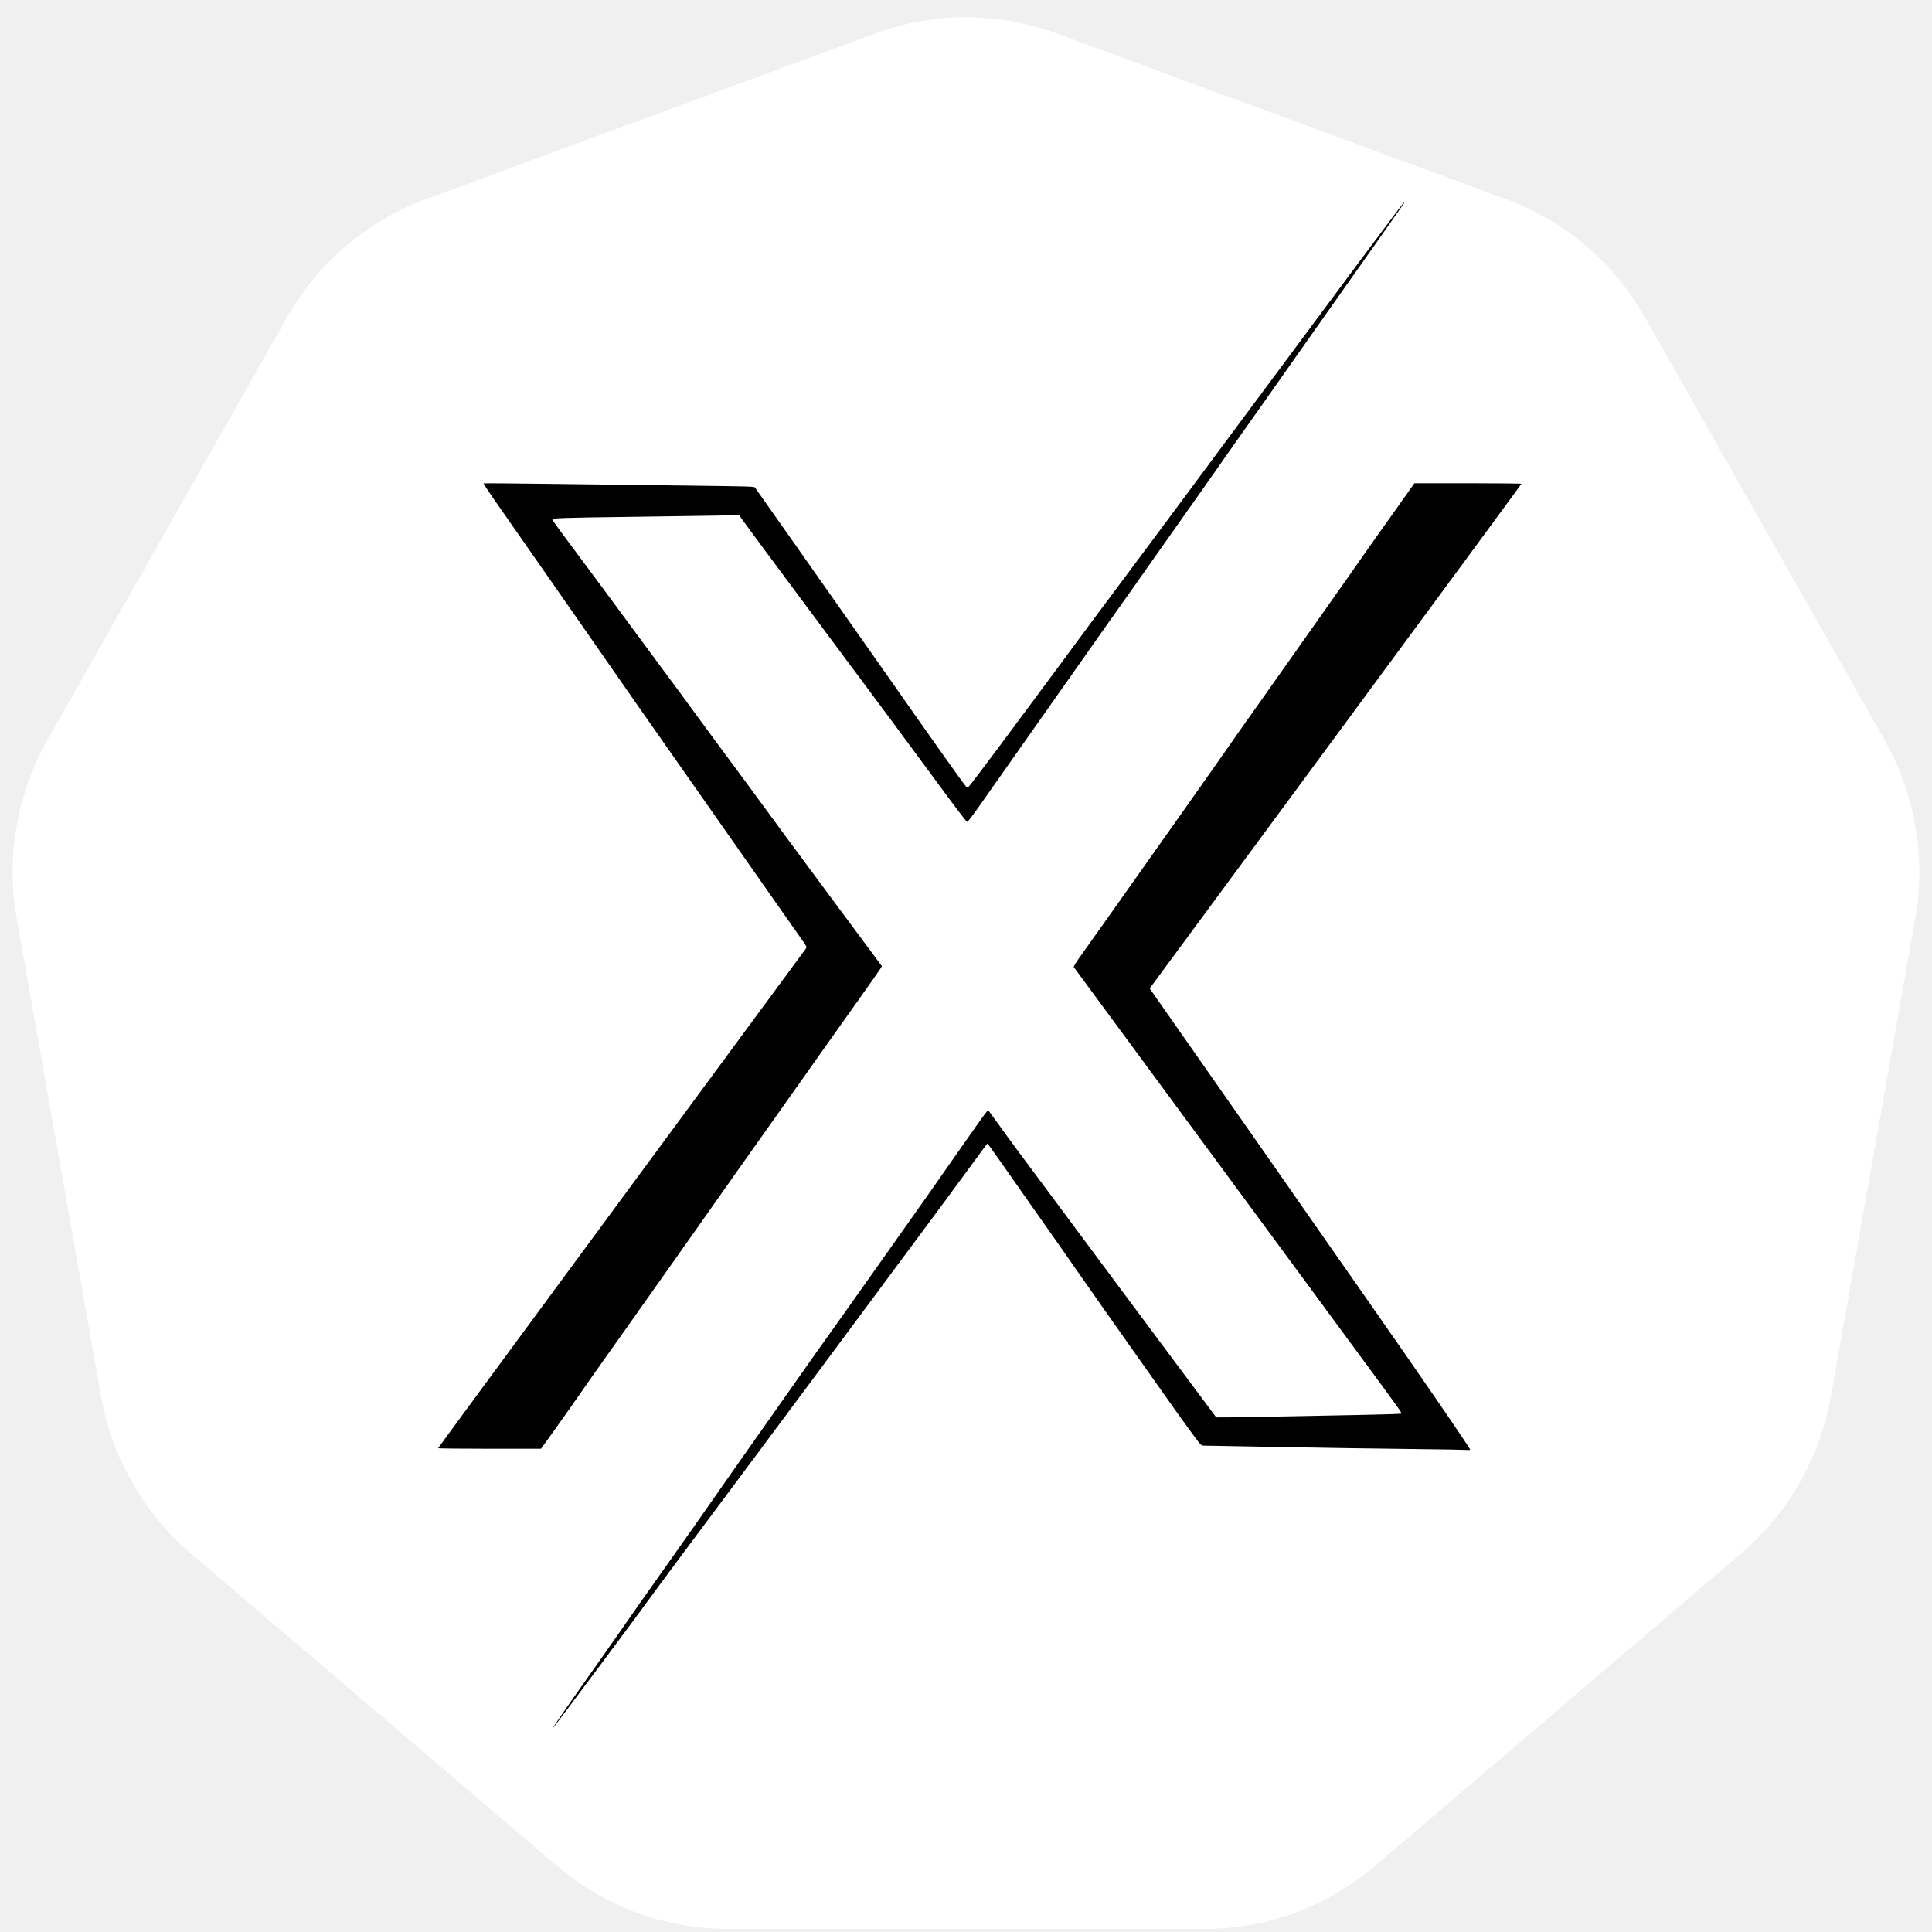
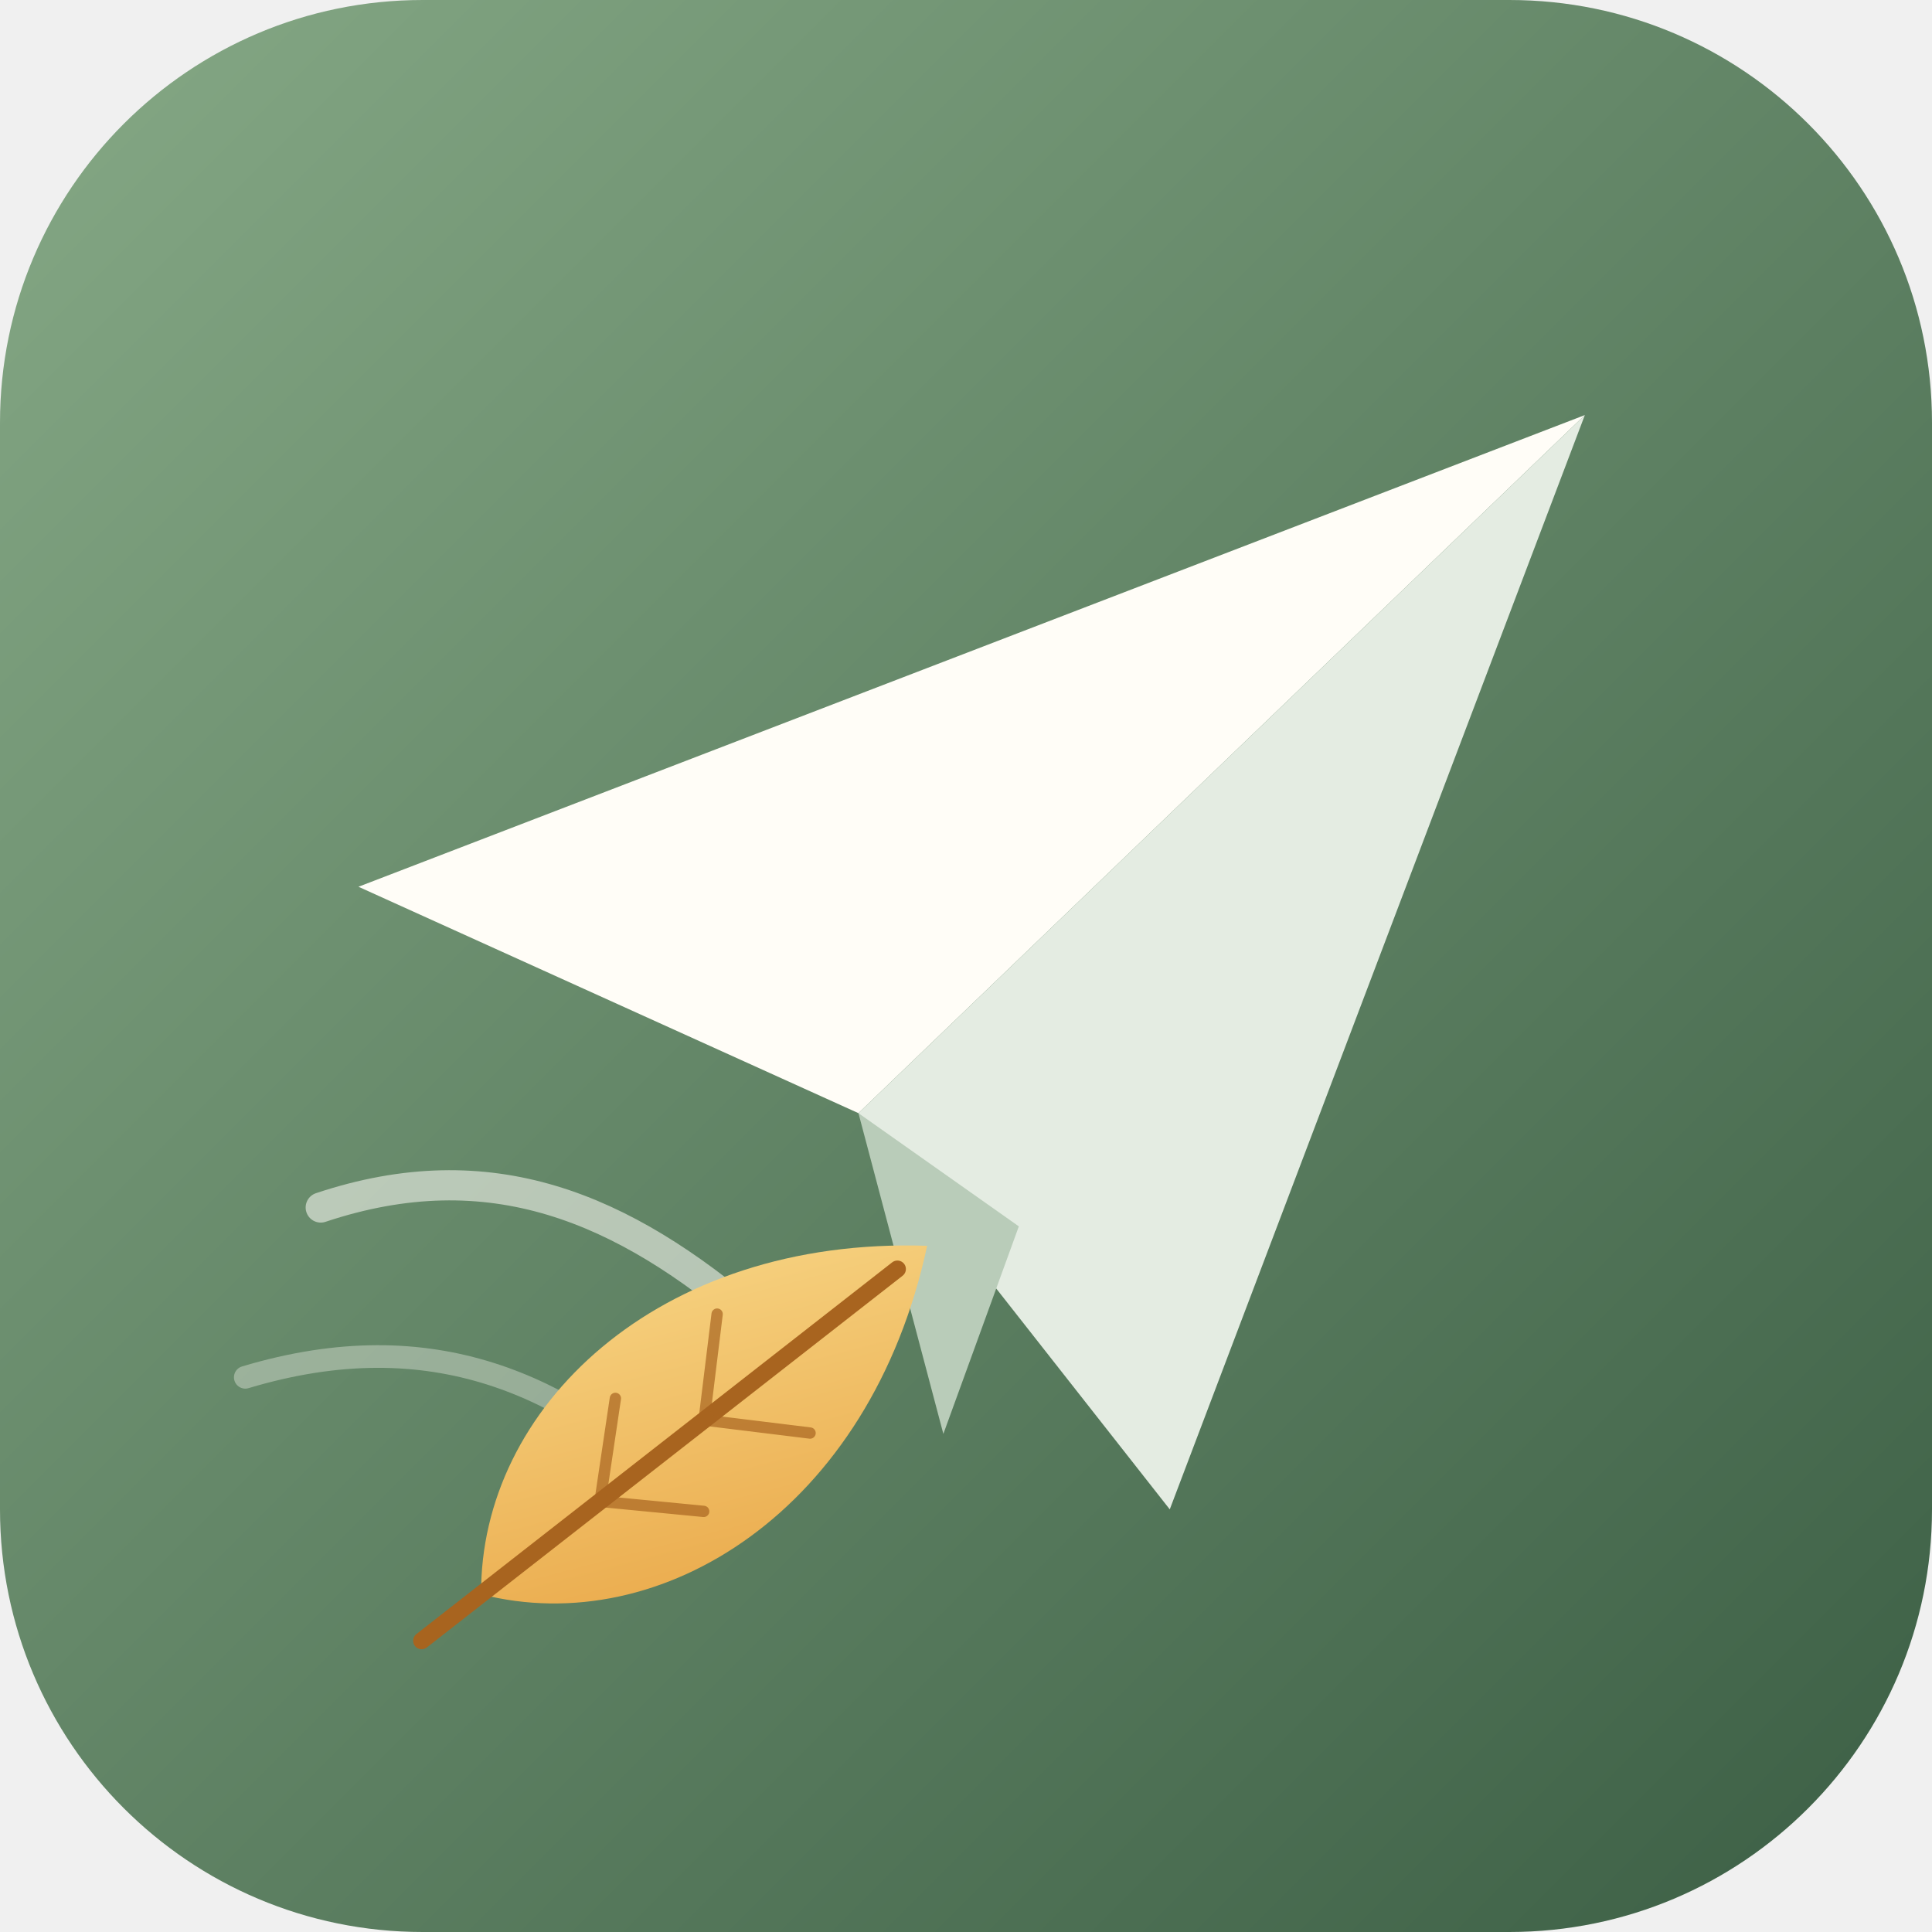
- <svg xmlns="http://www.w3.org/2000/svg" version="1.1" width="2000" height="2000">
-   <svg version="1.1" width="2000" height="2000">
-     <svg width="2000" zoomAndPan="magnify" viewBox="0 0 1500 1500" height="2000" preserveAspectRatio="xMidYMid meet" version="1.0">
-       <defs>
-         <clipPath id="4797906fb6">
-           <path d="M 9 13 L 1491 13 L 1491 1498 L 9 1498 Z M 9 13 " clip-rule="nonzero" />
-         </clipPath>
-         <clipPath id="11d23e9b6e">
-           <path d="M 820.367 25.953 L 1169.477 154.711 C 1214.914 171.473 1252.949 203.777 1276.84 245.906 L 1463.004 574.219 C 1486.918 616.391 1495.395 665.574 1486.973 713.32 L 1421.621 1083.824 C 1413.199 1131.57 1388.422 1174.895 1351.539 1206.363 L 1067.211 1448.941 C 1030.387 1480.359 983.562 1497.617 935.156 1497.617 L 564.844 1497.617 C 516.438 1497.617 469.613 1480.359 432.789 1448.941 L 148.461 1206.363 C 111.578 1174.895 86.801 1131.57 78.379 1083.824 L 13.027 713.32 C 4.605 665.574 13.082 616.391 36.996 574.219 L 223.16 245.906 C 247.051 203.777 285.086 171.473 330.523 154.711 L 679.633 25.953 C 725.051 9.203 774.949 9.203 820.367 25.953 Z M 820.367 25.953 " clip-rule="nonzero" />
-         </clipPath>
-         <clipPath id="e722e6ab5f">
-           <path d="M 0 0 L 1482 0 L 1482 1484.84 L 0 1484.84 Z M 0 0 " clip-rule="nonzero" />
-         </clipPath>
-         <clipPath id="a568012108">
-           <path d="M 811.367 12.953 L 1160.477 141.711 C 1205.914 158.473 1243.949 190.777 1267.84 232.906 L 1454.004 561.219 C 1477.918 603.391 1486.395 652.574 1477.973 700.32 L 1412.621 1070.824 C 1404.199 1118.57 1379.422 1161.895 1342.539 1193.363 L 1058.211 1435.941 C 1021.387 1467.359 974.562 1484.617 926.156 1484.617 L 555.844 1484.617 C 507.438 1484.617 460.613 1467.359 423.789 1435.941 L 139.461 1193.363 C 102.578 1161.895 77.801 1118.57 69.379 1070.824 L 4.027 700.32 C -4.395 652.574 4.082 603.391 27.996 561.219 L 214.16 232.906 C 238.051 190.777 276.086 158.473 321.523 141.711 L 670.633 12.953 C 716.051 -3.797 765.949 -3.797 811.367 12.953 Z M 811.367 12.953 " clip-rule="nonzero" />
-         </clipPath>
-         <clipPath id="44110f496b">
-           <rect x="0" width="1482" y="0" height="1485" />
-         </clipPath>
-       </defs>
-       <g clip-path="url(#4797906fb6)">
-         <g clip-path="url(#11d23e9b6e)">
-           <g transform="matrix(1, 0, 0, 1, 9, 13)">
-             <g clip-path="url(#44110f496b)">
-               <g clip-path="url(#e722e6ab5f)">
-                 <g clip-path="url(#a568012108)">
-                   <rect x="-339" width="2160" fill="#ffffff" height="2160" y="-343" fill-opacity="1" />
-                 </g>
-               </g>
-             </g>
-           </g>
-         </g>
-       </g>
-       <path fill="#000000" d="M 1085.453 162.98 C 1072.746 179.855 1053.594 205.484 1047.871 213.27 C 1040.602 223.16 1019.266 251.91 1002.434 274.504 C 990.02 291.172 977.617 307.855 965.234 324.547 C 944.973 351.863 934.645 365.773 922.574 382.016 C 915.535 391.492 904.316 406.594 897.645 415.578 C 890.973 424.562 876.527 443.941 865.547 458.645 C 847.516 482.785 841.508 490.891 821.062 518.637 C 817.691 523.211 809.066 534.84 801.895 544.477 C 793.203 556.152 784.52 567.836 775.844 579.523 C 764.086 595.359 753.145 609.742 751.668 611.301 C 751.301 611.688 750.602 611.312 749.645 610.207 C 747.551 607.793 722.164 572.027 696.238 534.973 C 690.641 526.969 675.145 504.914 661.805 485.969 C 648.465 467.02 631.355 442.695 623.785 431.914 C 615.195 419.688 606.594 407.473 597.973 395.27 L 585.93 378.227 L 582.875 377.871 C 581.195 377.68 557.5 377.273 530.219 376.969 C 496.211 376.582 462.207 376.16 428.199 375.703 C 399.371 375.309 375.637 375.129 375.465 375.305 C 375.289 375.48 378.844 380.938 383.363 387.434 C 395.711 405.188 422.578 443.688 438.027 465.77 C 445.57 476.551 459.898 497.133 469.875 511.508 C 488.051 537.703 491.672 542.891 516.641 578.477 C 525.773 591.492 534.895 604.512 544.012 617.539 C 551.668 628.48 563.941 645.992 571.285 656.445 C 578.629 666.898 592.215 686.277 601.477 699.512 C 610.738 712.742 620.172 726.176 622.445 729.367 C 626.359 734.867 626.527 735.234 625.68 736.496 C 625.188 737.227 560.746 824.695 482.473 930.871 C 404.195 1037.051 340.152 1124.125 340.148 1124.367 C 340.145 1124.613 358.117 1124.809 380.086 1124.805 L 420.031 1124.793 L 425.949 1116.637 C 432.844 1107.125 446.727 1087.461 454.352 1076.402 C 459.527 1068.898 462.625 1064.516 485.203 1032.742 C 491.121 1024.414 503.406 1007.039 512.504 994.133 C 521.602 981.23 534.344 963.188 540.82 954.039 C 547.301 944.891 555.762 932.863 559.629 927.309 C 563.492 921.754 572.836 908.523 580.391 897.906 C 587.949 887.289 597.711 873.523 602.082 867.316 C 606.457 861.109 615.246 848.68 621.617 839.695 C 627.988 830.711 634.977 820.82 637.152 817.715 C 639.324 814.613 650.371 799.051 661.699 783.137 C 673.031 767.223 682.836 753.289 683.492 752.176 L 684.691 750.148 L 675.949 738.344 C 665.32 724.008 654.684 709.676 644.039 695.352 C 631.297 678.199 616.164 657.75 610.414 649.91 C 582.82 612.285 569.438 594.109 559.621 580.934 C 553.742 573.039 544.52 560.504 539.129 553.082 C 533.738 545.66 523.34 531.531 516.016 521.688 C 508.691 511.844 494.551 492.695 484.59 479.137 C 474.629 465.578 460.281 446.199 452.707 436.07 C 436.457 414.344 429.301 404.543 428.875 403.438 C 428.418 402.25 435.559 401.988 486.562 401.324 C 511.062 401.008 540.734 400.574 552.496 400.363 L 573.879 399.984 L 577.41 404.957 C 580.605 409.465 599.25 434.605 633.07 480.027 C 685.457 550.383 704.703 576.328 724.488 603.281 C 741.211 626.062 750.211 637.949 750.891 638.148 C 751.219 638.246 754.848 633.578 758.953 627.781 C 768.172 614.777 793.953 578.145 809.02 556.652 C 815.199 547.832 824.051 535.27 828.684 528.734 C 834.488 520.535 840.27 512.32 846.023 504.082 C 850.93 497.059 859.602 484.766 865.301 476.762 C 876.371 461.211 879.848 456.289 903.254 423.004 C 911.527 411.242 924.086 393.465 931.16 383.5 C 938.234 373.539 945.191 363.648 946.617 361.523 C 948.039 359.402 952.715 352.719 957 346.676 C 973.434 323.5 989.844 300.23 1008.316 273.91 C 1018.859 258.879 1033.656 237.898 1041.195 227.281 C 1054.816 208.098 1089.102 159.352 1089.977 157.93 C 1090.227 157.523 1090.293 157.188 1090.121 157.188 C 1089.953 157.188 1087.852 159.793 1085.453 162.98 M 1095.332 379.195 C 1092.992 382.52 1090.641 385.836 1088.277 389.145 C 1074.184 408.852 1051.73 440.664 1045.352 449.961 C 1043.195 453.102 1032.707 467.969 1022.047 482.996 C 1011.387 498.023 997.891 517.137 992.051 525.469 C 986.215 533.797 979.801 542.887 977.801 545.664 C 973.141 552.125 961.535 568.613 946.027 590.809 C 934.938 606.676 901.793 653.633 883.875 678.855 C 879.996 684.32 870.004 698.457 861.672 710.273 C 853.34 722.086 843.523 735.906 839.855 740.98 C 835.793 746.605 833.379 750.457 833.68 750.848 C 834.207 751.535 866.027 794.738 891.457 829.301 C 914.234 860.25 975.672 943.652 1014.418 996.211 C 1029.969 1017.309 1061.742 1060.5 1072.25 1074.824 C 1087.66 1095.828 1088.566 1097.152 1087.82 1097.566 C 1087.422 1097.789 1071.324 1098.27 1052.051 1098.641 C 1032.773 1099.008 1003.906 1099.566 987.898 1099.883 C 971.891 1100.199 955.531 1100.457 951.543 1100.457 L 944.293 1100.461 L 928.078 1078.719 C 897.367 1037.535 883.809 1019.332 871.488 1002.746 C 864.695 993.598 854.762 980.234 849.414 973.047 C 844.066 965.859 831.246 948.617 820.922 934.734 C 811.348 921.863 801.773 908.992 792.203 896.125 C 786.734 888.773 779.109 878.348 775.258 872.957 C 771.406 867.566 768.027 862.91 767.754 862.605 C 767.457 862.277 766.766 862.5 766.039 863.156 C 765.371 863.762 757.73 874.434 749.059 886.875 C 727.723 917.484 711.699 940.266 690.109 970.672 C 680.133 984.719 666.227 1004.367 659.203 1014.328 C 652.176 1024.293 645.055 1034.316 643.371 1036.605 C 640.34 1040.727 633.898 1049.844 608.129 1086.5 C 600.781 1096.957 590.883 1110.988 586.133 1117.688 C 581.387 1124.383 571.062 1139.086 563.191 1150.355 C 542.82 1179.531 533.016 1193.504 523.387 1207.082 C 501.773 1237.555 488.445 1256.48 483.59 1263.59 C 481.633 1266.461 475.109 1275.773 469.098 1284.277 C 440.203 1325.16 427.504 1343.5 429.383 1341.625 C 430.684 1340.328 499.863 1247.551 504.68 1240.645 C 507.254 1236.953 546.5 1184.188 590.832 1124.812 C 607.297 1102.762 629.996 1072.258 641.277 1057.023 C 654.922 1038.605 668.582 1020.191 682.262 1001.781 C 727.109 941.426 747.227 914.23 756.562 901.34 C 761.938 893.918 766.469 887.84 766.633 887.832 C 766.797 887.824 771.742 894.688 777.621 903.078 C 783.5 911.473 793.496 925.703 799.832 934.703 C 820.371 963.891 834.523 984.086 842.938 996.215 C 847.469 1002.746 852.426 1009.832 853.953 1011.953 C 855.48 1014.078 862.824 1024.504 870.277 1035.121 C 877.727 1045.738 885.176 1056.297 886.828 1058.582 C 888.48 1060.871 893.594 1068.086 898.195 1074.621 C 916.789 1101.035 929.969 1119.258 931.562 1120.762 L 933.25 1122.352 L 968.297 1123 C 1028.207 1124.105 1069.809 1124.754 1103.133 1125.105 C 1120.773 1125.289 1136.613 1125.57 1138.328 1125.727 C 1140.043 1125.883 1141.445 1125.77 1141.445 1125.469 C 1141.445 1124.434 1101.73 1066.551 1065.801 1015.223 C 1061.227 1008.688 1053.57 997.727 1048.789 990.867 C 1043.055 982.645 1037.309 974.426 1031.555 966.215 C 1024.906 956.723 1018.277 947.219 1011.66 937.703 C 1004.355 927.199 997.039 916.707 989.707 906.223 C 984.996 899.492 980.289 892.762 975.59 886.027 C 969.625 877.457 909.848 792.02 895.348 771.336 L 892.609 767.426 L 1036.918 571.75 C 1116.289 464.129 1181.23 375.875 1181.234 375.633 C 1181.238 375.387 1162.547 375.188 1139.695 375.188 L 1098.145 375.188 Z M 1095.332 379.195 " fill-opacity="1" fill-rule="evenodd" />
-     </svg>
-   </svg>
-   <style>@media (prefers-color-scheme: light) { :root { filter: none; } }
- @media (prefers-color-scheme: dark) { :root { filter: none; } }
- </style>
+ <svg xmlns="http://www.w3.org/2000/svg" viewBox="0 0 1024 1024">
+   <defs>
+     <linearGradient id="bg" x1="0" y1="0" x2="1" y2="1">
+       <stop offset="0" stop-color="#86A986" />
+       <stop offset="1" stop-color="#3B5E44" />
+     </linearGradient>
+     <linearGradient id="leaf" x1="0" y1="1" x2="1" y2="0">
+       <stop offset="0" stop-color="#E9A646" />
+       <stop offset="1" stop-color="#F8D888" />
+     </linearGradient>
+   </defs>
+   <rect width="1024" height="1024" rx="224" fill="url(#bg)" />
+   <path d="M190 470 L840 220 L455 590 Z" fill="#FFFDF7" />
+   <path d="M455 590 L840 220 L620 800 Z" fill="#E4ECE2" />
+   <path d="M455 590 L540 650 L500 760 Z" fill="#B9CCB9" />
+   <path d="M170 640 C 260 610, 330 640, 400 700" stroke="#FFFDF7" stroke-width="16" stroke-linecap="round" fill="none" opacity="0.55" />
+   <path d="M130 730 C 230 700, 300 735, 360 790" stroke="#FFFDF7" stroke-width="12" stroke-linecap="round" fill="none" opacity="0.35" />
+   <g transform="translate(255 845) rotate(-38)">
+     <path d="M0 0 C 60 -78, 190 -92, 300 0 C 190 92, 60 78, 0 0 Z" fill="url(#leaf)" />
+     <path d="M-40 0 L 280 0" stroke="#A8641F" stroke-width="9" stroke-linecap="round" />
+     <path d="M80 0 L 120 -38 M150 0 L 190 -40 M80 0 L 120 38 M150 0 L 190 40" stroke="#A8641F" stroke-width="6" stroke-linecap="round" opacity="0.7" />
+   </g>
</svg>
